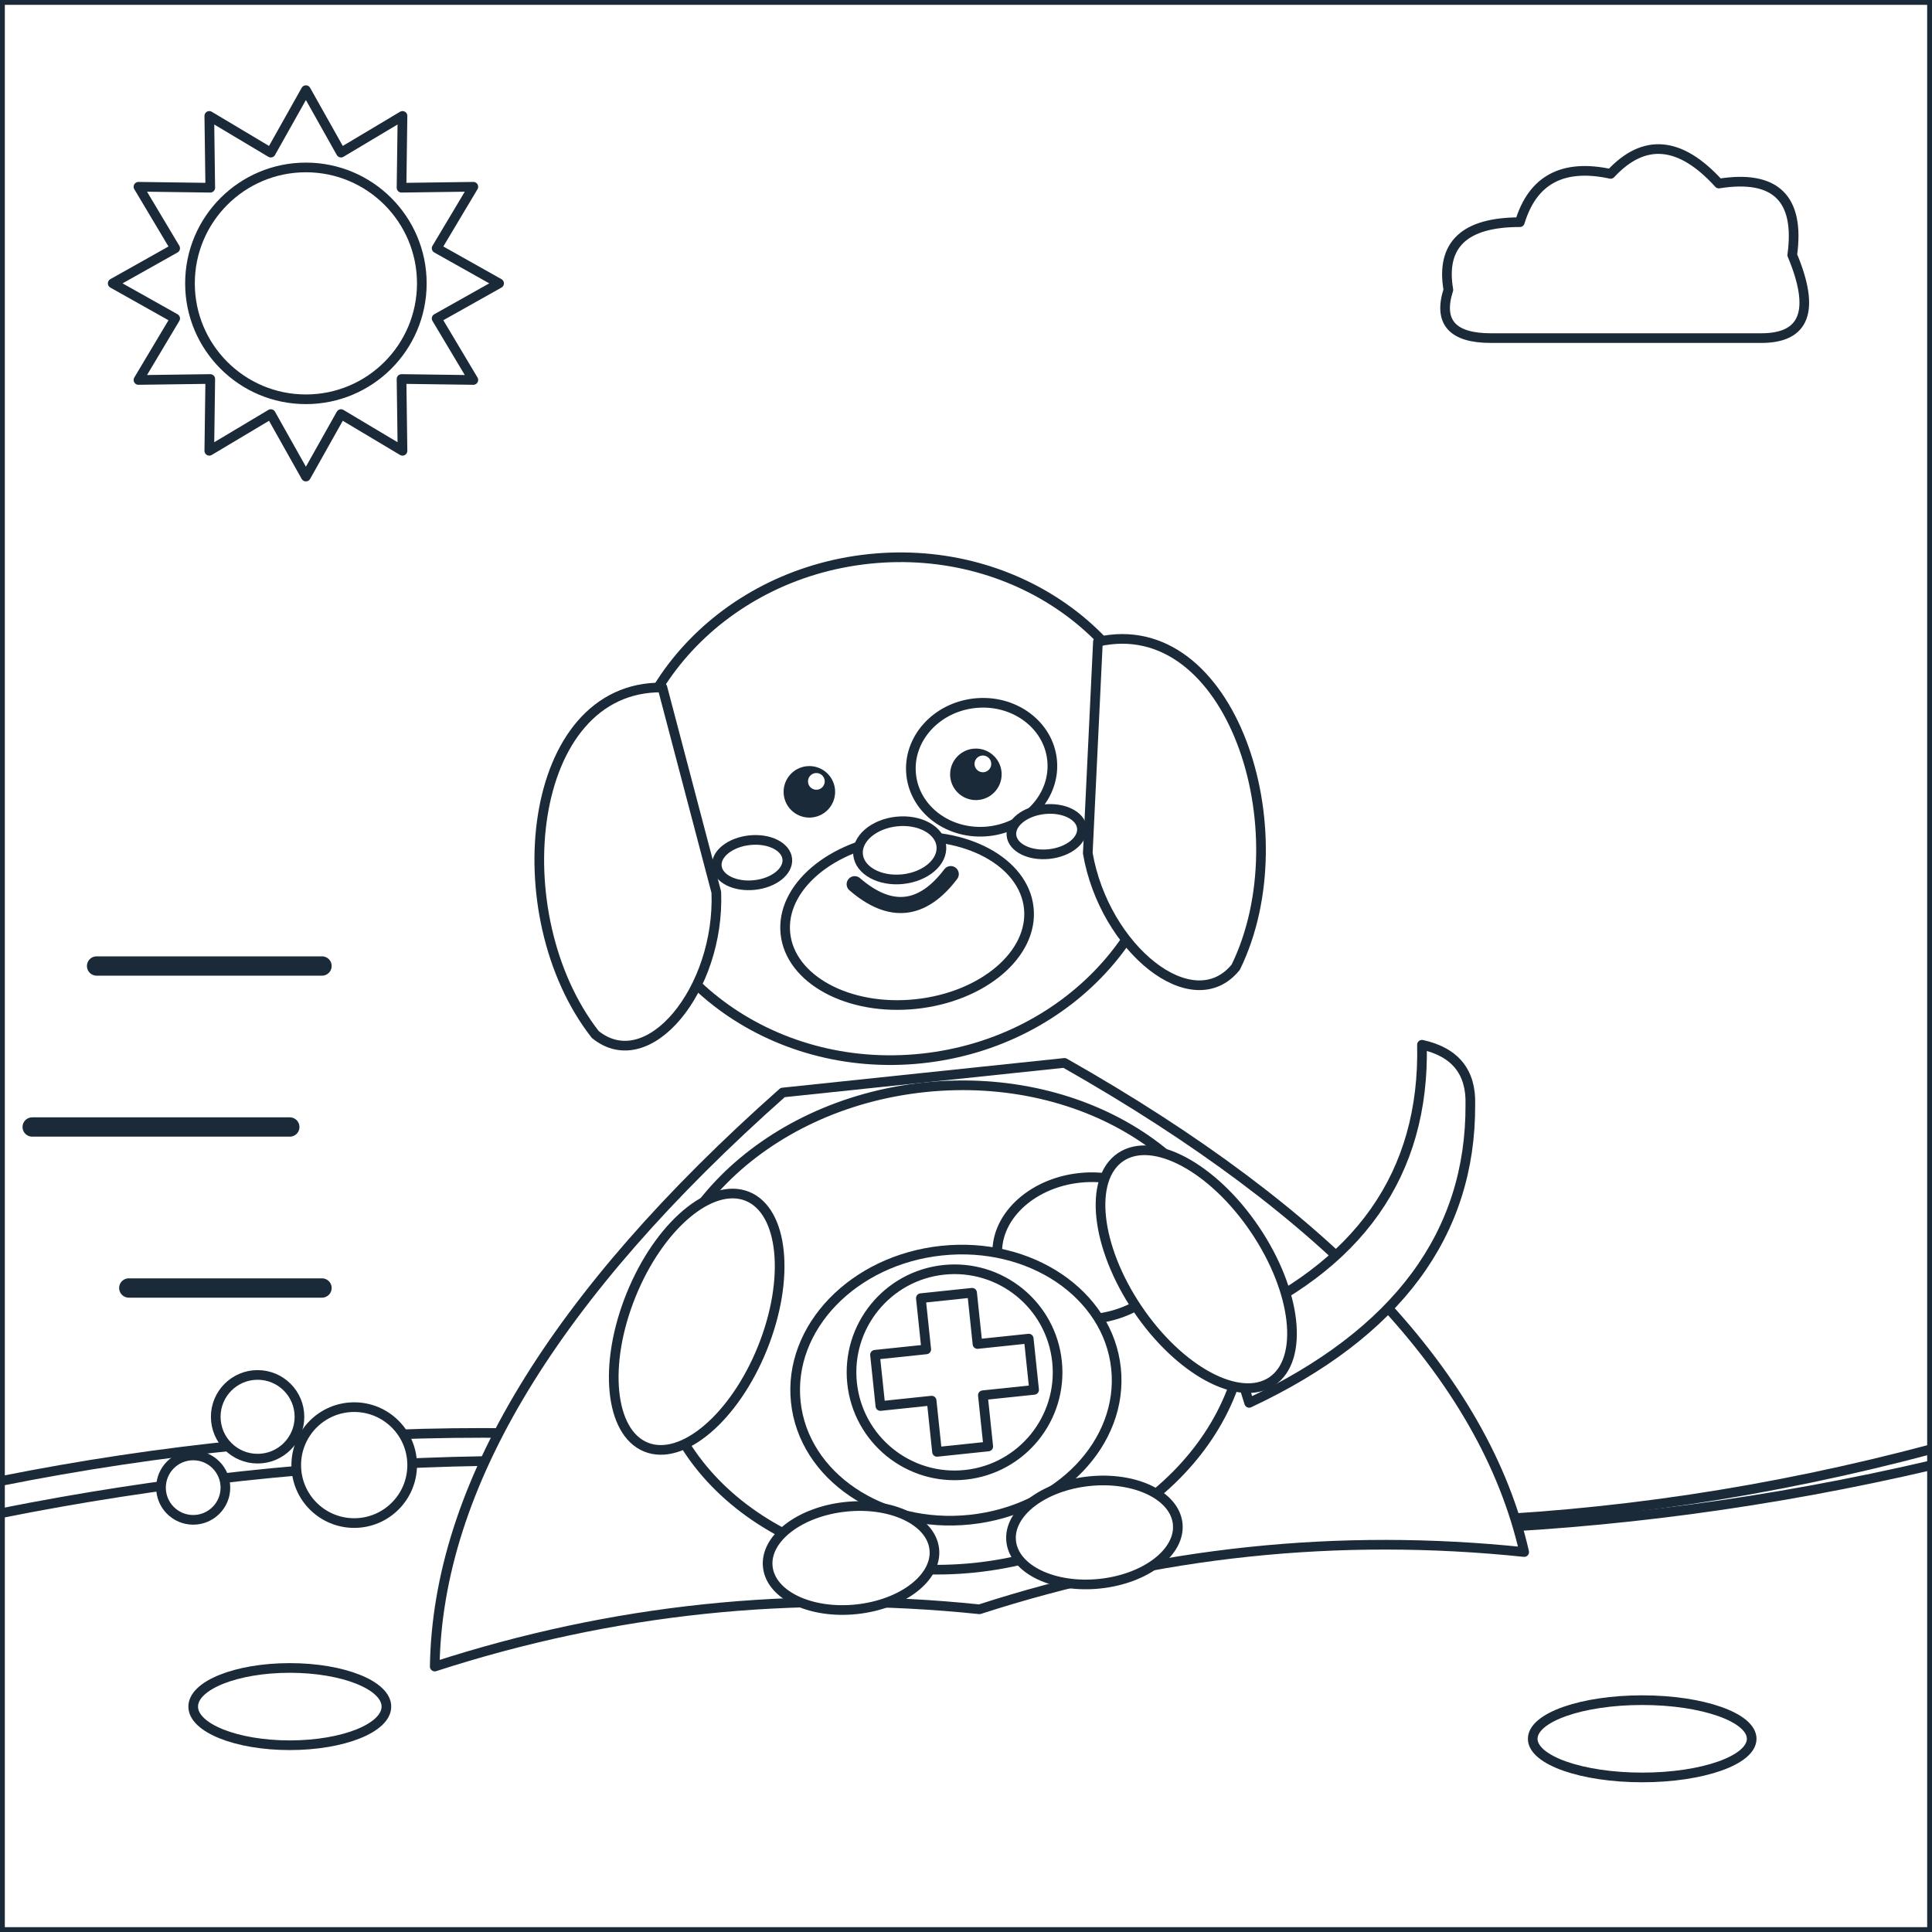
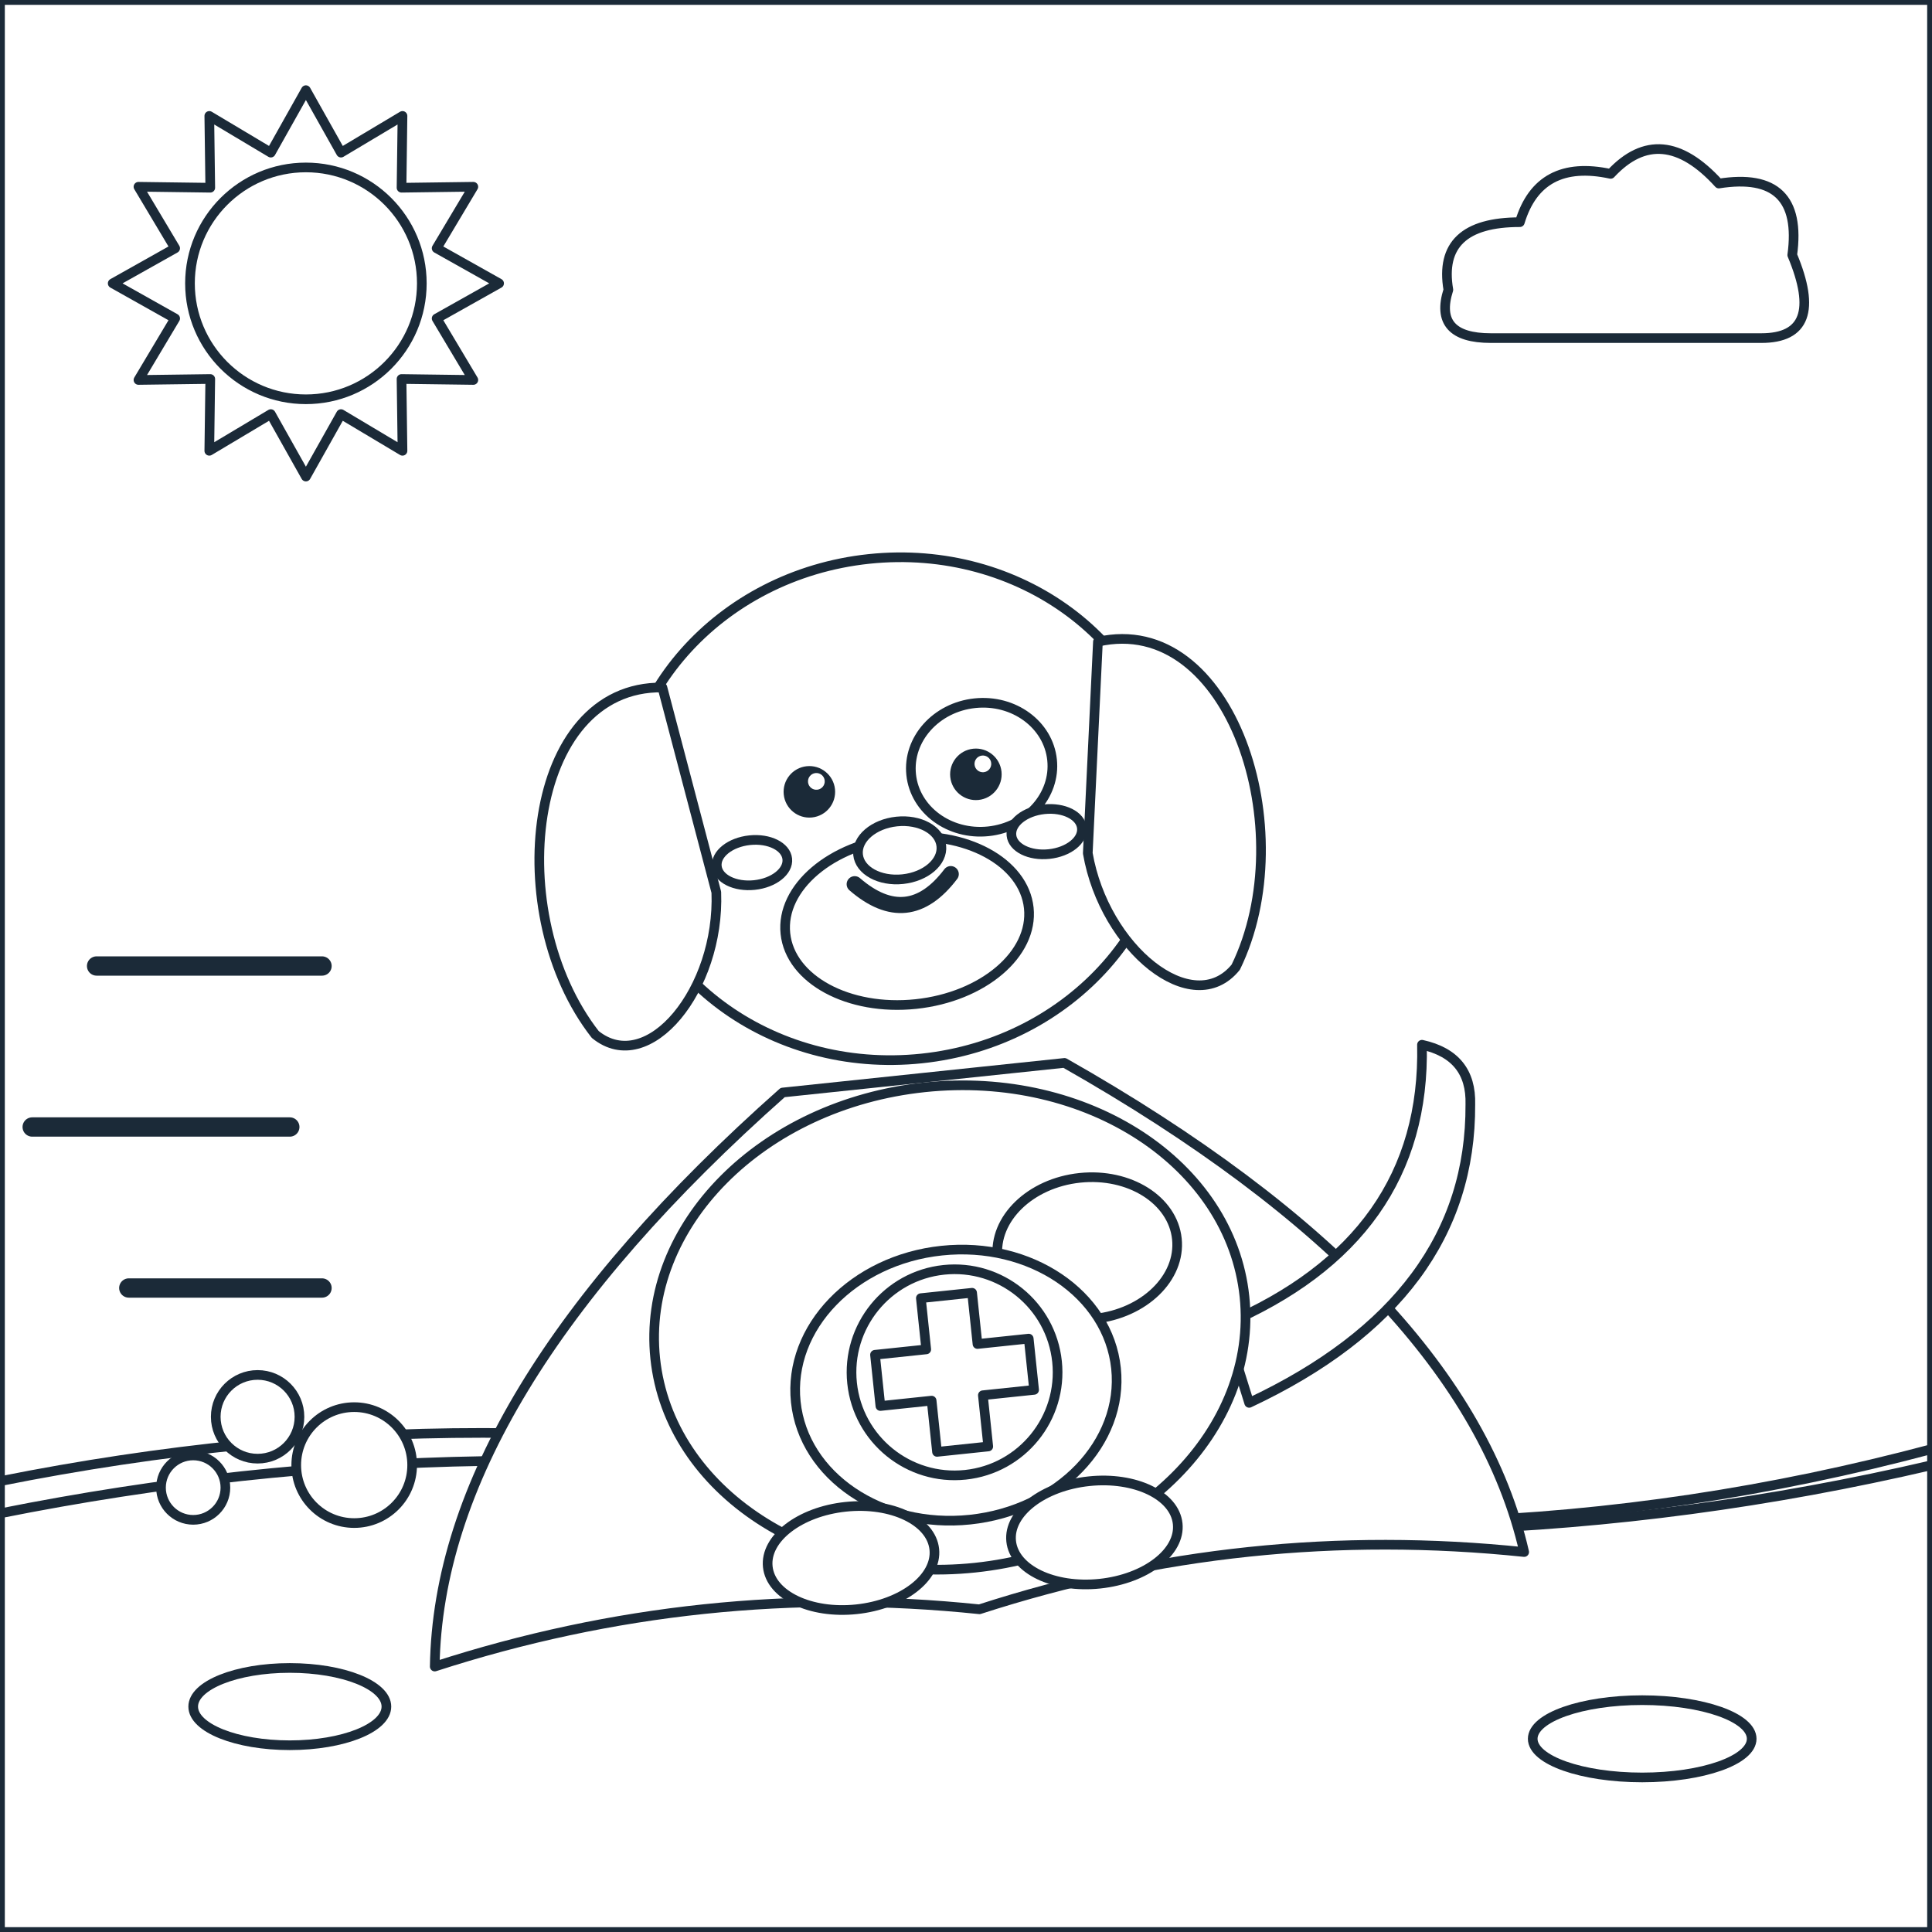
<svg xmlns="http://www.w3.org/2000/svg" viewBox="0 0 600 600" data-picture="cho-sieu-thu--cuu-ho-sieu-toc">
  <g class="scene-back">
    <rect x="0" y="0" width="600" height="600" rx="0" id="r-nen-troi" data-region="nen-troi" class="region" fill="#FFFFFF" stroke="#1B2A38" stroke-width="3" stroke-linejoin="round" />
    <polygon points="95,28 105.9,47.4 125,36 124.7,58.3 147,58 135.6,77.1 155,88 135.6,98.9 147,118 124.7,117.7 125,140 105.9,128.6 95,148 84.1,128.6 65,140 65.3,117.7 43,118 54.4,98.9 35,88 54.4,77.1 43,58 65.3,58.3 65,36 84.1,47.4" id="r-tia-nang" data-region="tia-nang" class="region" fill="#FFFFFF" stroke="#1B2A38" stroke-width="3" stroke-linejoin="round" />
    <ellipse cx="95" cy="88" rx="36" ry="36" id="r-mat-troi" data-region="mat-troi" class="region" fill="#FFFFFF" stroke="#1B2A38" stroke-width="3" stroke-linejoin="round" />
    <path d="M 463 105 Q 445 105 449.8 90 Q 446.2 69 472 69 Q 478 49.2 500.2 54 Q 515.8 37.2 533.8 57 Q 560.2 52.8 556.6 79.2 Q 567.4 105 547 105 Z" id="r-may-1" data-region="may-1" class="region" fill="#FFFFFF" stroke="#1B2A38" stroke-width="3" stroke-linejoin="round" />
    <path d="M 0 460 Q 150 430 300 460 Q 450 490 600 450 L 600 490 Q 450 520 300 490 Q 150 460 0 490 Z" id="r-dong-song" data-region="dong-song" class="region" fill="#FFFFFF" stroke="#1B2A38" stroke-width="3" stroke-linejoin="round" />
    <path d="M 0 470 Q 150 440 300 465 Q 450 490 600 455 L 600 600 L 0 600 Z" id="r-nen-dat" data-region="nen-dat" class="region" fill="#FFFFFF" stroke="#1B2A38" stroke-width="3" stroke-linejoin="round" />
    <ellipse cx="90" cy="530" rx="30" ry="12" id="r-da-song-1" data-region="da-song-1" class="region" fill="#FFFFFF" stroke="#1B2A38" stroke-width="3" stroke-linejoin="round" />
    <ellipse cx="510" cy="540" rx="34" ry="12" id="r-da-song-2" data-region="da-song-2" class="region" fill="#FFFFFF" stroke="#1B2A38" stroke-width="3" stroke-linejoin="round" />
    <ellipse cx="110" cy="455" rx="18" ry="18" id="r-bui-1" data-region="bui-1" class="region" fill="#FFFFFF" stroke="#1B2A38" stroke-width="3" stroke-linejoin="round" />
    <ellipse cx="80" cy="440" rx="13" ry="13" id="r-bui-2" data-region="bui-2" class="region" fill="#FFFFFF" stroke="#1B2A38" stroke-width="3" stroke-linejoin="round" />
    <ellipse cx="60" cy="462" rx="10" ry="10" id="r-bui-3" data-region="bui-3" class="region" fill="#FFFFFF" stroke="#1B2A38" stroke-width="3" stroke-linejoin="round" />
  </g>
  <g id="subject" class="subject anim-bounce" transform="translate(0 0) translate(300 460) scale(1) rotate(-6) translate(-300 -460)">
    <path d="M 256 334 L 344 334 Q 460.1 417 470.1 500 Q 385.1 482 300 500 Q 214.9 482 129.9 500 Q 139.9 417 256 334 Z" id="r-ao-choang" data-region="ao-choang" class="region" fill="#FFFFFF" stroke="#1B2A38" stroke-width="3" stroke-linejoin="round" />
    <path d="M 385 420 Q 450 400 455 340 Q 470 345 468 360 Q 462 420 390 445 Z" id="r-duoi" data-region="duoi" class="region" fill="#FFFFFF" stroke="#1B2A38" stroke-width="3" stroke-linejoin="round" />
    <ellipse cx="300" cy="412" rx="92" ry="75" id="r-than" data-region="than" class="region" fill="#FFFFFF" stroke="#1B2A38" stroke-width="3" stroke-linejoin="round" />
    <ellipse cx="345" cy="392" rx="28" ry="22" id="r-dom-than" data-region="dom-than" class="region" fill="#FFFFFF" stroke="#1B2A38" stroke-width="3" stroke-linejoin="round" />
    <ellipse cx="300" cy="430" rx="50" ry="42" id="r-bung" data-region="bung" class="region" fill="#FFFFFF" stroke="#1B2A38" stroke-width="3" stroke-linejoin="round" />
    <ellipse cx="262" cy="480" rx="26" ry="16" id="r-chan-trai" data-region="chan-trai" class="region" fill="#FFFFFF" stroke="#1B2A38" stroke-width="3" stroke-linejoin="round" />
    <ellipse cx="338" cy="480" rx="26" ry="16" id="r-chan-phai" data-region="chan-phai" class="region" fill="#FFFFFF" stroke="#1B2A38" stroke-width="3" stroke-linejoin="round" />
    <ellipse cx="300" cy="250" rx="85" ry="78" id="r-dau" data-region="dau" class="region" fill="#FFFFFF" stroke="#1B2A38" stroke-width="3" stroke-linejoin="round" />
    <path d="M 232 205 C 190 200 175 270 200 310 C 215 325 240 300 242 270 Z" id="r-tai-trai" data-region="tai-trai" class="region" fill="#FFFFFF" stroke="#1B2A38" stroke-width="3" stroke-linejoin="round" />
    <path d="M 368 205 C 410 200 425 270 400 310 C 385 325 360 300 358 270 Z" id="r-tai-phai" data-region="tai-phai" class="region" fill="#FFFFFF" stroke="#1B2A38" stroke-width="3" stroke-linejoin="round" />
    <ellipse cx="328" cy="240" rx="22" ry="20" id="r-dom-mat" data-region="dom-mat" class="region" fill="#FFFFFF" stroke="#1B2A38" stroke-width="3" stroke-linejoin="round" />
    <ellipse cx="300" cy="285" rx="38" ry="26" id="r-mom" data-region="mom" class="region" fill="#FFFFFF" stroke="#1B2A38" stroke-width="3" stroke-linejoin="round" />
    <ellipse cx="300" cy="263" rx="13" ry="9" id="r-mui" data-region="mui" class="region" fill="#FFFFFF" stroke="#1B2A38" stroke-width="3" stroke-linejoin="round" />
-     <ellipse cx="222" cy="402" rx="22" ry="42" transform="rotate(28 222 402)" id="r-tay-trai" data-region="tay-trai" class="region" fill="#FFFFFF" stroke="#1B2A38" stroke-width="3" stroke-linejoin="round" />
-     <ellipse cx="378" cy="402" rx="22" ry="42" transform="rotate(-28 378 402)" id="r-tay-phai" data-region="tay-phai" class="region" fill="#FFFFFF" stroke="#1B2A38" stroke-width="3" stroke-linejoin="round" />
    <g class="deco" pointer-events="none">
      <circle cx="274" cy="242" r="8" fill="#1B2A38" />
    </g>
    <g class="deco" pointer-events="none">
      <circle cx="326" cy="242" r="8" fill="#1B2A38" />
    </g>
    <g class="deco" pointer-events="none">
      <circle cx="276.5" cy="239" r="2.6" fill="#FFFFFF" />
    </g>
    <g class="deco" pointer-events="none">
      <circle cx="328.5" cy="239" r="2.6" fill="#FFFFFF" />
    </g>
    <ellipse cx="254" cy="262" rx="11" ry="7" id="r-ma-trai" data-region="ma-trai" class="region" fill="#FFFFFF" stroke="#1B2A38" stroke-width="3" stroke-linejoin="round" />
    <ellipse cx="346" cy="262" rx="11" ry="7" id="r-ma-phai" data-region="ma-phai" class="region" fill="#FFFFFF" stroke="#1B2A38" stroke-width="3" stroke-linejoin="round" />
    <g class="deco" pointer-events="none">
      <path d="M 285 272 Q 300 288 315 272" fill="none" stroke="#1B2A38" stroke-width="5" stroke-linecap="round" stroke-linejoin="round" />
    </g>
    <ellipse cx="300" cy="426" rx="32" ry="32" id="r-huy-hieu-cuu-ho" data-region="huy-hieu-cuu-ho" class="region" fill="#FFFFFF" stroke="#1B2A38" stroke-width="3" stroke-linejoin="round" />
    <polygon points="292,402 308,402 308,418 324,418 324,434 308,434 308,450 292,450 292,434 276,434 276,418 292,418" id="r-chu-thap-cuu-ho" data-region="chu-thap-cuu-ho" class="region" fill="#FFFFFF" stroke="#1B2A38" stroke-width="3" stroke-linejoin="round" />
  </g>
  <g class="scene-front">
    <g class="deco" pointer-events="none">
      <path d="M 100 300 L 30 300 M 90 350 L 10 350 M 100 400 L 40 400" fill="none" stroke="#1B2A38" stroke-width="6" stroke-linecap="round" stroke-linejoin="round" />
    </g>
  </g>
</svg>
